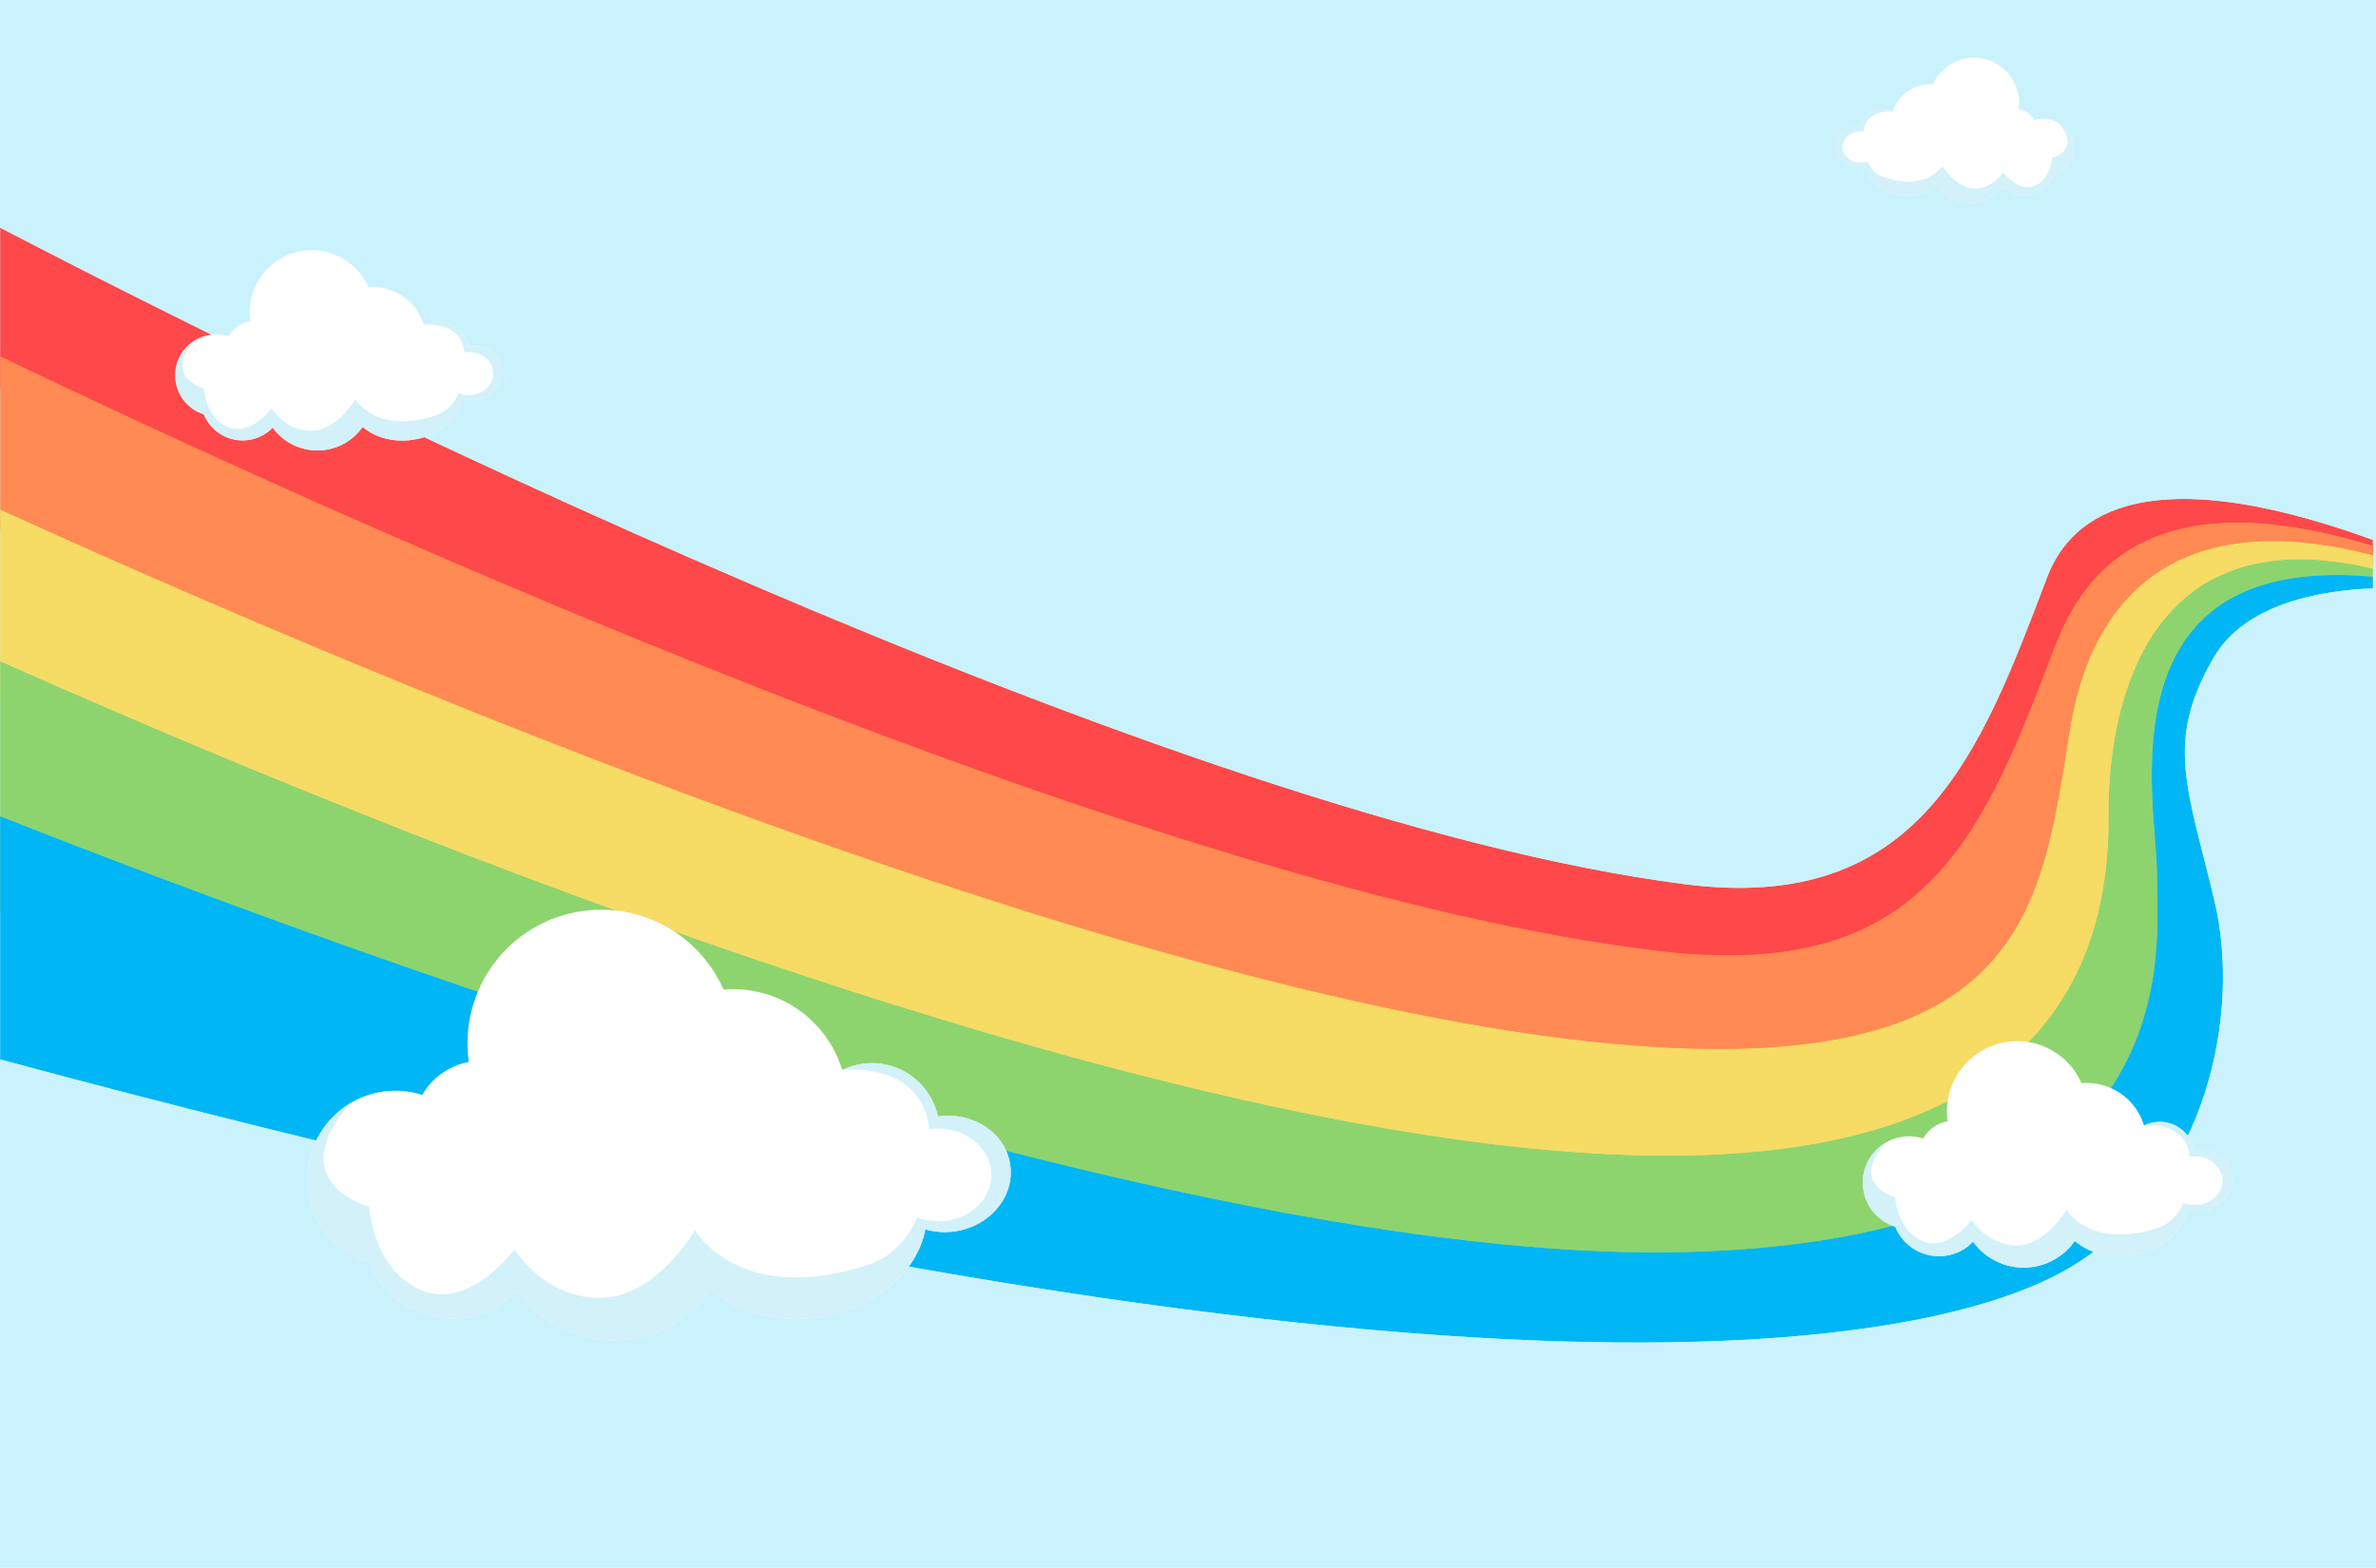
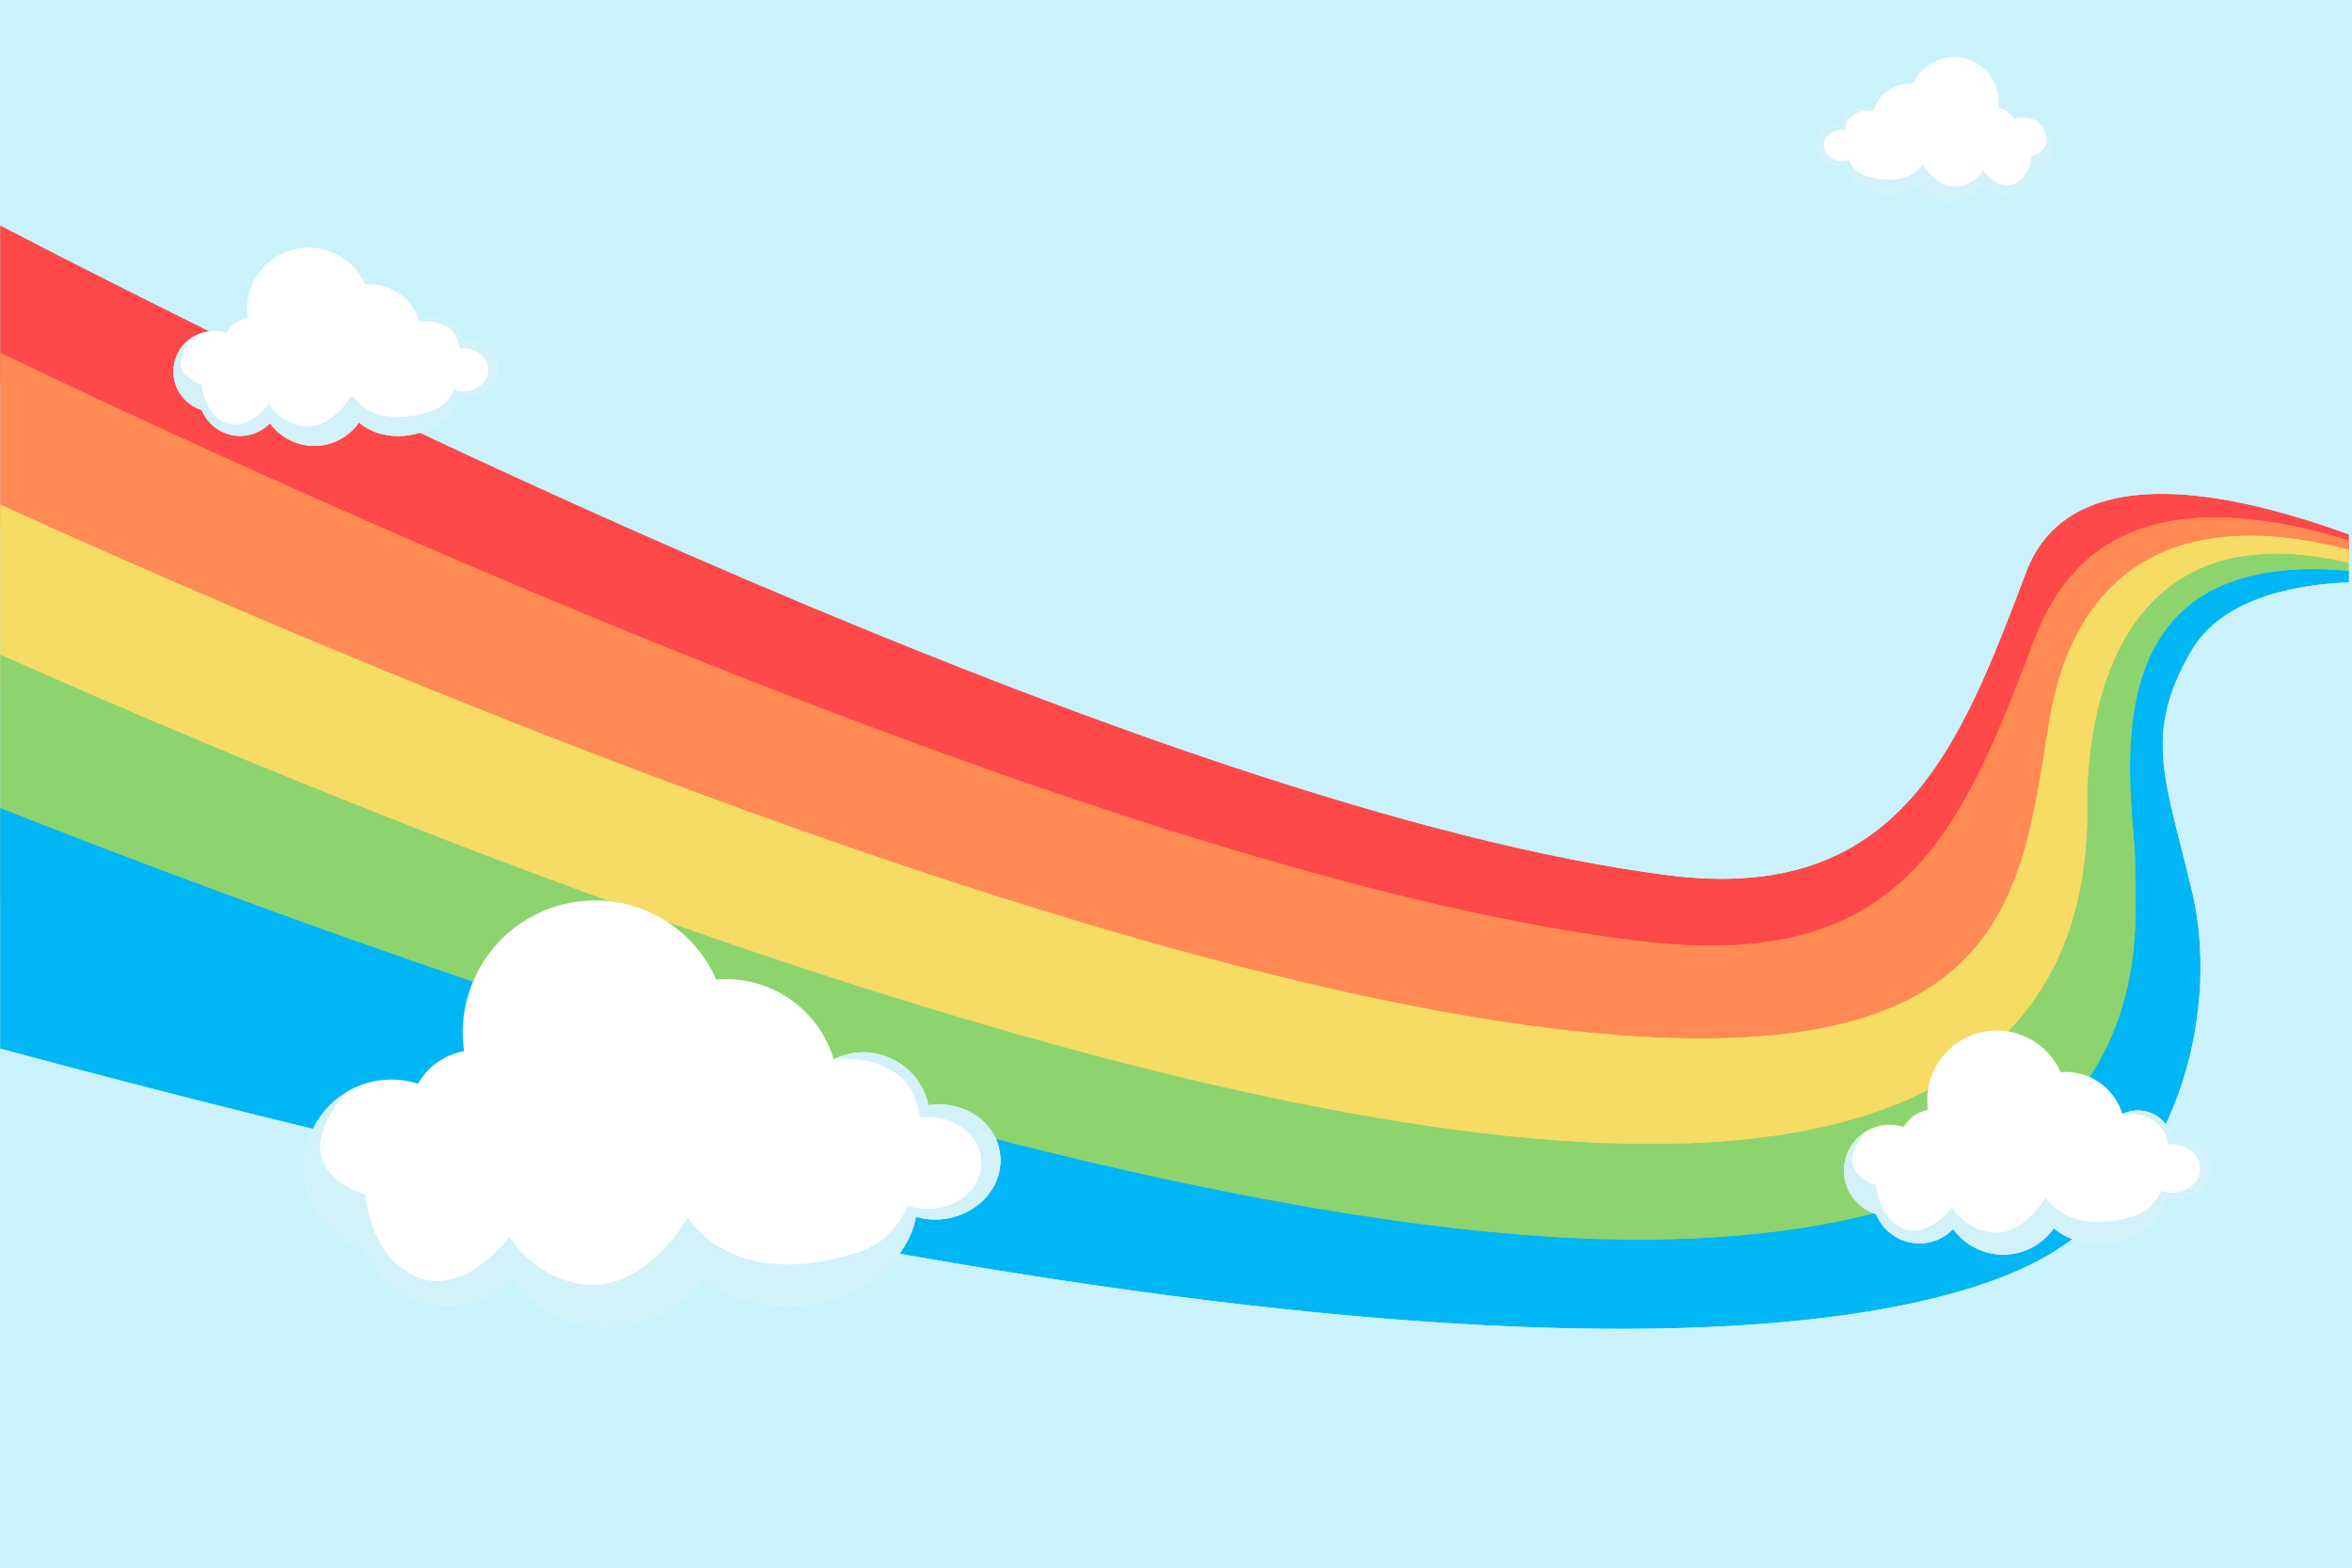
- <svg xmlns="http://www.w3.org/2000/svg" xmlns:xlink="http://www.w3.org/1999/xlink" width="823px" height="543px" viewBox="0 0 823 543" version="1.1">
+ <svg xmlns="http://www.w3.org/2000/svg" xmlns:xlink="http://www.w3.org/1999/xlink" width="240px" height="160px" viewBox="0 0 240 160" version="1.1">
  <defs>
-     <path d="M0.034,55.568 C439.661,254.16 602.051,276.17 657.145,250.744 C677.148,241.511 700.151,202.377 707.79,175.22 C712.768,157.49 724.547,129.929 734.888,121 C756.373,102.454 797.493,108.17 821.951,113.843 L821.951,108.201 C737.828,77.685 715.86,103.253 709.036,121.266 C685.933,182.255 665.01,237.878 583.71,227.492 C405.51,204.731 97.265,50.519 0.034,0.053 L0.034,55.568 Z" id="path-1" />
-     <path d="M0.034,60.809 C439.525,257.93 618.07,263.899 672.734,234.398 C692.757,223.594 716.301,203.213 720.884,139.663 C722.363,119.229 727.889,108.544 741.776,87.597 C755.54,66.838 797.163,69.145 821.951,72.642 L821.951,65.733 C737.07,39.582 718.231,83.398 710.842,102.853 C685.912,168.482 665.317,216.441 575.712,206.142 C400.557,186.012 105.301,50.496 0.034,0.032 L0.034,60.809 Z" id="path-3" />
-     <path d="M0.034,65.545 C431.305,245.145 623.006,247.037 677.708,213.349 C697.952,200.883 727.788,183.714 734.439,117.471 C736.577,96.155 732.771,75.379 750.417,45.802 C765.855,19.928 800.506,19.645 821.951,22.348 L821.951,16.237 C735.901,-6.116 720.695,53.576 716.949,76.568 C707.271,135.94 703.297,196.442 566.177,186.096 C395.21,173.196 112.801,51.686 0.034,0.403 L0.034,65.545 Z" id="path-5" />
-     <path d="M730.341,88.718 C730.777,129.783 717.299,199.482 597.899,206.551 C427.423,216.642 126.447,92.145 0.034,35.801 L0.034,122.796 C510.345,276.201 655.307,248.68 707.76,215.658 C727.228,203.402 756.338,163.022 749.272,107.919 C747.023,90.355 741.986,61.555 759.529,32.197 C774.418,7.276 803.339,5.712 821.951,7.727 L821.951,3.767 C812.562,1.544 804.134,0.537 796.56,0.537 C734.612,0.54 730.123,67.958 730.341,88.718" id="path-7" />
-     <path d="M747.115,104.313 C746.808,127.86 761.642,229.6 585.847,234.985 C417.932,240.129 131.163,135.778 0.034,84.04 L0.034,168.332 C503.423,303.803 671.142,268.419 717.864,239.897 C765.414,210.869 776.024,151.396 767.138,113.736 C757.816,74.231 749.644,58.631 766.767,29.132 C777.745,10.218 804.221,5.832 821.951,5.135 L821.951,1.092 C817.479,0.682 813.271,0.485 809.296,0.485 C728.147,0.488 747.402,82.644 747.115,104.313" id="path-9" />
+     <path d="M0.01,16.205 C128.212,74.117 175.568,80.536 191.634,73.121 C197.467,70.428 204.175,59.016 206.403,51.097 C207.855,45.927 211.29,37.889 214.305,35.286 C220.57,29.877 232.562,31.544 239.694,33.198 L239.694,31.553 C215.163,22.654 208.756,30.11 206.766,35.363 C200.029,53.149 193.927,69.369 170.219,66.34 C118.253,59.703 28.364,14.732 0.01,0.015 L0.01,16.205 Z" id="path-1" />
+     <path d="M0.01,17.733 C128.173,75.217 180.239,76.957 196.18,68.354 C202.019,65.204 208.885,59.26 210.221,40.728 C210.653,34.769 212.264,31.653 216.314,25.545 C220.328,19.491 232.466,20.164 239.694,21.184 L239.694,19.169 C214.941,11.543 209.448,24.32 207.293,29.994 C200.023,49.132 194.017,63.118 167.887,60.114 C116.809,54.244 30.707,14.725 0.01,0.009 L0.01,17.733 Z" id="path-3" />
+     <path d="M0.01,19.114 C125.776,71.488 181.679,72.04 197.63,62.216 C203.534,58.581 212.235,53.574 214.174,34.256 C214.798,28.04 213.688,21.982 218.834,13.357 C223.336,5.811 233.44,5.729 239.694,6.517 L239.694,4.735 C214.6,-1.784 210.166,15.624 209.074,22.328 C206.251,39.642 205.093,57.286 165.106,54.269 C115.25,50.507 32.895,15.072 0.01,0.117 L0.01,19.114 Z" id="path-5" />
+     <path d="M212.979,25.872 C213.106,37.847 209.176,58.172 174.357,60.234 C124.643,63.176 36.874,26.871 0.01,10.44 L0.01,35.809 C148.825,80.545 191.098,72.519 206.394,62.889 C212.071,59.315 220.56,47.54 218.5,31.471 C217.844,26.349 216.375,17.95 221.491,9.389 C225.833,2.122 234.267,1.666 239.694,2.253 L239.694,1.099 C236.956,0.45 234.498,0.157 232.29,0.157 C214.225,0.158 212.916,19.818 212.979,25.872" id="path-7" />
+     <path d="M217.871,30.419 C217.781,37.286 222.107,66.955 170.842,68.525 C121.876,70.026 38.249,39.595 0.01,24.507 L0.01,49.088 C146.806,88.594 195.716,78.275 209.341,69.958 C223.207,61.493 226.301,44.149 223.71,33.167 C220.991,21.647 218.608,17.098 223.602,8.495 C226.803,2.98 234.524,1.701 239.694,1.497 L239.694,0.319 C238.39,0.199 237.163,0.141 236.004,0.141 C212.339,0.142 217.954,24.1 217.871,30.419" id="path-9" />
  </defs>
  <g id="components" stroke="none" stroke-width="1" fill="none" fill-rule="evenodd">
    <g id="Illustration-rainbow-11">
-       <polygon id="Fill-1" fill="#CAF2FC" points="0 543 823 543 823 0 0 0" />
-       <g id="Group-37" transform="translate(0, 19)">
-         <g id="Group-3" transform="translate(0, 59.82192)">
-           <mask id="mask-2" fill="white">
-             <use xlink:href="#path-1" />
-           </mask>
-           <g id="Clip-2" />
-           <path d="M0.034,55.568 C439.661,254.16 602.051,276.17 657.145,250.744 C677.148,241.511 700.151,202.377 707.79,175.22 C712.768,157.49 724.547,129.929 734.888,121 C756.373,102.454 797.493,108.17 821.951,113.843 L821.951,108.201 C737.828,77.685 715.86,103.253 709.036,121.266 C685.933,182.255 665.01,237.878 583.71,227.492 C405.51,204.731 97.265,50.519 0.034,0.053 L0.034,55.568 Z" id="Fill-1" fill="#FE4849" mask="url(#mask-2)" />
+       <polygon id="Fill-1" fill="#CAF2FC" fill-rule="nonzero" points="0 160 240 160 240 0 0 0" />
+       <g id="Group-37" transform="translate(0, 5.540705)">
+         <g id="Group-3" transform="translate(0, 17.44503)">
+           <g id="Fill-1-Clipped">
+             <mask id="mask-2" fill="white">
+               <use xlink:href="#path-1" />
+             </mask>
+             <g id="path-1" />
+             <path d="M0.01,16.205 C128.212,74.117 175.568,80.536 191.634,73.121 C197.467,70.428 204.175,59.016 206.403,51.097 C207.855,45.927 211.29,37.889 214.305,35.286 C220.57,29.877 232.562,31.544 239.694,33.198 L239.694,31.553 C215.163,22.654 208.756,30.11 206.766,35.363 C200.029,53.149 193.927,69.369 170.219,66.34 C118.253,59.703 28.364,14.732 0.01,0.015 L0.01,16.205 Z" id="Fill-1" fill="#FE4849" fill-rule="nonzero" mask="url(#mask-2)" />
+           </g>
        </g>
-         <g id="Group-6" transform="translate(0, 104.3425)">
-           <mask id="mask-4" fill="white">
-             <use xlink:href="#path-3" />
-           </mask>
-           <g id="Clip-5" />
-           <path d="M0.034,60.809 C439.525,257.93 618.07,263.899 672.734,234.398 C692.757,223.594 716.301,203.213 720.884,139.663 C722.363,119.229 727.889,108.544 741.776,87.597 C755.54,66.838 797.163,69.145 821.951,72.642 L821.951,65.733 C737.07,39.582 718.231,83.398 710.842,102.853 C685.912,168.482 665.317,216.441 575.712,206.142 C400.557,186.012 105.301,50.496 0.034,0.032 L0.034,60.809 Z" id="Fill-4" fill="#FF8A53" mask="url(#mask-4)" />
+         <g id="Group-6" transform="translate(0, 30.42794)">
+           <g id="Fill-4-Clipped">
+             <mask id="mask-4" fill="white">
+               <use xlink:href="#path-3" />
+             </mask>
+             <g id="path-3" />
+             <path d="M0.01,17.733 C128.173,75.217 180.239,76.957 196.18,68.354 C202.019,65.204 208.885,59.26 210.221,40.728 C210.653,34.769 212.264,31.653 216.314,25.545 C220.328,19.491 232.466,20.164 239.694,21.184 L239.694,19.169 C214.941,11.543 209.448,24.32 207.293,29.994 C200.023,49.132 194.017,63.118 167.887,60.114 C116.809,54.244 30.707,14.725 0.01,0.009 L0.01,17.733 Z" id="Fill-4" fill="#FF8A53" fill-rule="nonzero" mask="url(#mask-4)" />
+           </g>
        </g>
-         <g id="Group-9" transform="translate(0, 157.0822)">
-           <mask id="mask-6" fill="white">
-             <use xlink:href="#path-5" />
-           </mask>
-           <g id="Clip-8" />
-           <path d="M0.034,65.545 C431.305,245.145 623.006,247.037 677.708,213.349 C697.952,200.883 727.788,183.714 734.439,117.471 C736.577,96.155 732.771,75.379 750.417,45.802 C765.855,19.928 800.506,19.645 821.951,22.348 L821.951,16.237 C735.901,-6.116 720.695,53.576 716.949,76.568 C707.271,135.94 703.297,196.442 566.177,186.096 C395.21,173.196 112.801,51.686 0.034,0.403 L0.034,65.545 Z" id="Fill-7" fill="#F6DB65" mask="url(#mask-6)" />
+         <g id="Group-9" transform="translate(0, 45.80769)">
+           <g id="Fill-7-Clipped">
+             <mask id="mask-6" fill="white">
+               <use xlink:href="#path-5" />
+             </mask>
+             <g id="path-5" />
+             <path d="M0.01,19.114 C125.776,71.488 181.679,72.04 197.63,62.216 C203.534,58.581 212.235,53.574 214.174,34.256 C214.798,28.04 213.688,21.982 218.834,13.357 C223.336,5.811 233.44,5.729 239.694,6.517 L239.694,4.735 C214.6,-1.784 210.166,15.624 209.074,22.328 C206.251,39.642 205.093,57.286 165.106,54.269 C115.25,50.507 32.895,15.072 0.01,0.117 L0.01,19.114 Z" id="Fill-7" fill="#F6DB65" fill-rule="nonzero" mask="url(#mask-6)" />
+           </g>
        </g>
-         <g id="Group-12" transform="translate(0, 174.2055)">
-           <mask id="mask-8" fill="white">
-             <use xlink:href="#path-7" />
-           </mask>
-           <g id="Clip-11" />
-           <path d="M730.341,88.718 C730.777,129.783 717.299,199.482 597.899,206.551 C427.423,216.642 126.447,92.145 0.034,35.801 L0.034,122.796 C510.345,276.201 655.307,248.68 707.76,215.658 C727.228,203.402 756.338,163.022 749.272,107.919 C747.023,90.355 741.986,61.555 759.529,32.197 C774.418,7.276 803.339,5.712 821.951,7.727 L821.951,3.767 C812.562,1.544 804.134,0.537 796.56,0.537 C734.612,0.54 730.123,67.958 730.341,88.718" id="Fill-10" fill="#8DD46F" mask="url(#mask-8)" />
+         <g id="Group-12" transform="translate(0, 50.80111)">
+           <g id="Fill-10-Clipped">
+             <mask id="mask-8" fill="white">
+               <use xlink:href="#path-7" />
+             </mask>
+             <g id="path-7" />
+             <path d="M212.979,25.872 C213.106,37.847 209.176,58.172 174.357,60.234 C124.643,63.176 36.874,26.871 0.01,10.44 L0.01,35.809 C148.825,80.545 191.098,72.519 206.394,62.889 C212.071,59.315 220.56,47.54 218.5,31.471 C217.844,26.349 216.375,17.95 221.491,9.389 C225.833,2.122 234.267,1.666 239.694,2.253 L239.694,1.099 C236.956,0.45 234.498,0.157 232.29,0.157 C214.225,0.158 212.916,19.818 212.979,25.872" id="Fill-10" fill="#8DD46F" fill-rule="nonzero" mask="url(#mask-8)" />
+           </g>
        </g>
-         <g id="Group-15" transform="translate(0, 179.6849)">
-           <mask id="mask-10" fill="white">
-             <use xlink:href="#path-9" />
-           </mask>
-           <g id="Clip-14" />
-           <path d="M747.115,104.313 C746.808,127.86 761.642,229.6 585.847,234.985 C417.932,240.129 131.163,135.778 0.034,84.04 L0.034,168.332 C503.423,303.803 671.142,268.419 717.864,239.897 C765.414,210.869 776.024,151.396 767.138,113.736 C757.816,74.231 749.644,58.631 766.767,29.132 C777.745,10.218 804.221,5.832 821.951,5.135 L821.951,1.092 C817.479,0.682 813.271,0.485 809.296,0.485 C728.147,0.488 747.402,82.644 747.115,104.313" id="Fill-13" fill="#01B6F5" mask="url(#mask-10)" />
+         <g id="Group-15" transform="translate(0, 52.39901)">
+           <g id="Fill-13-Clipped">
+             <mask id="mask-10" fill="white">
+               <use xlink:href="#path-9" />
+             </mask>
+             <g id="path-9" />
+             <path d="M217.871,30.419 C217.781,37.286 222.107,66.955 170.842,68.525 C121.876,70.026 38.249,39.595 0.01,24.507 L0.01,49.088 C146.806,88.594 195.716,78.275 209.341,69.958 C223.207,61.493 226.301,44.149 223.71,33.167 C220.991,21.647 218.608,17.098 223.602,8.495 C226.803,2.98 234.524,1.701 239.694,1.497 L239.694,0.319 C238.39,0.199 237.163,0.141 236.004,0.141 C212.339,0.142 217.954,24.1 217.871,30.419" id="Fill-13" fill="#01B6F5" fill-rule="nonzero" mask="url(#mask-10)" />
+           </g>
        </g>
-         <g id="Group-36" transform="translate(60.61644, 0)">
-           <path d="M264.455,367.76 C264.39,367.77 264.32,367.787 264.253,367.796 C261.71,355.904 250.401,347.816 238.169,349.52 C235.653,349.872 233.285,350.622 231.118,351.682 C225.789,334.051 208.717,322.211 190.004,323.811 C181.876,305.316 162.223,293.663 141.23,296.588 C115.899,300.116 98.224,323.509 101.754,348.839 C101.756,348.855 101.756,348.87 101.764,348.89 C94.736,350.165 88.97,354.48 85.645,360.293 C81.429,358.941 76.86,358.462 72.181,359.113 C55.514,361.434 43.889,376.825 46.21,393.49 C47.883,405.513 56.383,414.884 67.238,418.314 C72.477,431.246 85.958,439.492 100.408,437.479 C107.594,436.477 113.846,433.08 118.525,428.232 C127.15,440.167 141.91,447.057 157.511,444.885 C169.3,443.242 179.213,436.742 185.528,427.694 C194.353,435.413 207.962,439.393 222.489,437.368 C242.134,434.633 257.171,421.792 259.899,406.859 C263.045,407.779 266.473,408.077 270.004,407.586 C282.203,405.886 290.848,395.594 289.317,384.596 C287.782,373.597 276.652,366.06 264.455,367.76" id="Fill-17" fill="#FFFFFF" />
-           <path d="M289.317,384.596 C287.782,373.597 276.652,366.06 264.455,367.76 C264.39,367.77 264.32,367.787 264.253,367.797 C261.71,355.904 250.401,347.816 238.169,349.52 C235.653,349.872 233.285,350.622 231.118,351.682 C231.118,351.682 258.602,348.166 261.286,372.184 C262.286,372.038 263.304,371.943 264.352,371.943 C274.549,371.943 282.811,379.143 282.811,388.022 C282.811,396.902 274.549,404.101 264.352,404.101 C261.749,404.101 259.276,403.627 257.031,402.781 C253.897,409.936 248.663,416.383 239.948,419.205 C195.055,433.753 180.129,407.109 180.129,407.109 C180.129,407.109 166.688,430.632 147.197,430.632 C127.707,430.632 117.623,413.83 117.623,413.83 C117.623,413.83 102.239,434.894 85.36,427.944 C68.48,420.994 67.215,399.043 67.215,399.043 C67.215,399.043 36.392,390.927 60.867,363.065 C50.616,369.137 44.465,380.951 46.21,393.49 C47.883,405.513 56.384,414.884 67.238,418.314 C72.477,431.246 85.958,439.492 100.408,437.479 C107.594,436.477 113.846,433.08 118.526,428.232 C127.15,440.167 141.91,447.057 157.511,444.885 C169.3,443.242 179.214,436.742 185.528,427.694 C194.353,435.413 207.962,439.393 222.489,437.368 C242.134,434.633 257.171,421.792 259.899,406.86 C263.045,407.779 266.473,408.077 270.004,407.586 C282.203,405.886 290.848,395.594 289.317,384.596" id="Fill-19" fill="#D2F1F9" />
-           <path d="M101.719,100.995 C101.688,101 101.656,101.008 101.624,101.011 C100.442,95.48 95.182,91.718 89.492,92.51 C88.321,92.675 87.22,93.023 86.212,93.517 C83.734,85.315 75.792,79.808 67.088,80.552 C63.308,71.95 54.167,66.53 44.402,67.89 C32.619,69.531 24.398,80.413 26.04,92.194 C26.041,92.201 26.041,92.209 26.045,92.217 C22.775,92.811 20.094,94.817 18.547,97.522 C16.586,96.893 14.461,96.67 12.284,96.973 C4.532,98.052 -0.875,105.21 0.204,112.963 C0.982,118.555 4.936,122.915 9.985,124.509 C12.422,130.525 18.693,134.36 25.414,133.424 C28.756,132.957 31.665,131.378 33.841,129.123 C37.852,134.674 44.718,137.879 51.975,136.869 C57.458,136.104 62.069,133.082 65.007,128.873 C69.112,132.463 75.441,134.314 82.199,133.372 C91.336,132.101 98.33,126.128 99.599,119.182 C101.062,119.609 102.657,119.748 104.299,119.519 C109.974,118.729 113.995,113.941 113.283,108.826 C112.569,103.71 107.392,100.204 101.719,100.995" id="Fill-22" fill="#FFFFFF" />
-           <path d="M113.283,108.826 C112.568,103.71 107.392,100.204 101.718,100.995 C101.688,100.999 101.655,101.007 101.625,101.012 C100.442,95.481 95.182,91.718 89.492,92.511 C88.322,92.675 87.22,93.024 86.212,93.516 C86.212,93.516 98.996,91.881 100.245,103.053 C100.71,102.985 101.183,102.94 101.671,102.94 C106.414,102.94 110.257,106.29 110.257,110.42 C110.257,114.549 106.414,117.898 101.671,117.898 C100.46,117.898 99.31,117.678 98.265,117.284 C96.808,120.612 94.373,123.612 90.319,124.924 C69.438,131.69 62.495,119.298 62.495,119.298 C62.495,119.298 56.243,130.24 47.177,130.24 C38.112,130.24 33.421,122.424 33.421,122.424 C33.421,122.424 26.266,132.221 18.415,128.989 C10.563,125.756 9.975,115.547 9.975,115.547 C9.975,115.547 -4.362,111.771 7.022,98.811 C2.253,101.635 -0.608,107.13 0.204,112.963 C0.982,118.555 4.936,122.914 9.986,124.509 C12.422,130.525 18.692,134.36 25.414,133.424 C28.756,132.957 31.664,131.378 33.841,129.123 C37.853,134.674 44.718,137.879 51.975,136.868 C57.459,136.104 62.07,133.081 65.007,128.873 C69.112,132.464 75.441,134.314 82.199,133.372 C91.336,132.101 98.33,126.128 99.599,119.181 C101.063,119.609 102.657,119.748 104.299,119.519 C109.974,118.729 113.995,113.942 113.283,108.826" id="Fill-24" fill="#D2F1F9" />
-           <path d="M583.751,25.112 C583.773,25.116 583.797,25.122 583.82,25.125 C584.677,21.117 588.49,18.389 592.613,18.964 C593.462,19.082 594.26,19.334 594.99,19.693 C596.786,13.748 602.543,9.756 608.851,10.297 C611.591,4.062 618.216,0.132 625.294,1.119 C633.833,2.308 639.792,10.195 638.602,18.734 C638.601,18.739 638.601,18.745 638.599,18.751 C640.968,19.181 642.912,20.636 644.033,22.595 C645.454,22.14 646.994,21.978 648.573,22.197 C654.192,22.98 658.11,28.169 657.327,33.787 C656.764,37.84 653.899,40.999 650.238,42.156 C648.472,46.516 643.928,49.296 639.056,48.617 C636.633,48.278 634.526,47.134 632.948,45.5 C630.04,49.523 625.064,51.846 619.805,51.114 C615.83,50.559 612.489,48.368 610.36,45.319 C607.385,47.921 602.797,49.262 597.899,48.58 C591.276,47.658 586.207,43.329 585.287,38.294 C584.226,38.604 583.071,38.706 581.881,38.539 C577.768,37.967 574.854,34.497 575.37,30.788 C575.888,27.081 579.639,24.54 583.751,25.112" id="Fill-27" fill="#FFFFFF" />
-           <path d="M575.37,30.789 C575.888,27.081 579.639,24.54 583.751,25.113 C583.773,25.116 583.797,25.122 583.82,25.125 C584.676,21.117 588.489,18.389 592.613,18.964 C593.461,19.082 594.26,19.334 594.99,19.693 C594.99,19.693 585.724,18.506 584.82,26.604 C584.483,26.555 584.139,26.523 583.786,26.523 C580.349,26.523 577.563,28.95 577.563,31.944 C577.563,34.937 580.349,37.364 583.786,37.364 C584.663,37.364 585.498,37.204 586.255,36.919 C587.311,39.332 589.075,41.505 592.013,42.456 C607.148,47.36 612.18,38.379 612.18,38.379 C612.18,38.379 616.711,46.309 623.282,46.309 C629.853,46.309 633.252,40.644 633.252,40.644 C633.252,40.644 638.439,47.746 644.129,45.402 C649.82,43.059 650.246,35.659 650.246,35.659 C650.246,35.659 660.637,32.923 652.386,23.53 C655.842,25.577 657.916,29.56 657.327,33.787 C656.763,37.84 653.898,41 650.239,42.156 C648.472,46.516 643.928,49.296 639.056,48.617 C636.633,48.278 634.526,47.134 632.948,45.5 C630.04,49.523 625.065,51.846 619.805,51.114 C615.83,50.559 612.489,48.368 610.36,45.319 C607.385,47.921 602.797,49.262 597.899,48.58 C591.276,47.658 586.207,43.329 585.287,38.294 C584.226,38.604 583.071,38.706 581.881,38.539 C577.768,37.966 574.854,34.497 575.37,30.789" id="Fill-29" fill="#D2F1F9" />
-           <path d="M699.566,379.339 C699.532,379.345 699.495,379.353 699.46,379.358 C698.122,373.103 692.174,368.85 685.741,369.746 C684.418,369.931 683.172,370.325 682.032,370.883 C679.23,361.61 670.25,355.382 660.409,356.224 C656.134,346.497 645.797,340.368 634.755,341.906 C621.433,343.762 612.137,356.066 613.993,369.388 C613.994,369.395 613.994,369.404 613.998,369.414 C610.302,370.085 607.27,372.355 605.52,375.412 C603.303,374.701 600.9,374.448 598.439,374.791 C589.673,376.012 583.559,384.107 584.779,392.872 C585.659,399.195 590.131,404.125 595.84,405.928 C598.595,412.73 605.685,417.067 613.285,416.008 C617.065,415.482 620.353,413.695 622.813,411.145 C627.35,417.423 635.113,421.047 643.319,419.904 C649.52,419.039 654.733,415.621 658.055,410.862 C662.696,414.922 669.853,417.014 677.494,415.949 C687.826,414.512 695.735,407.758 697.17,399.903 C698.825,400.387 700.628,400.545 702.485,400.286 C708.901,399.392 713.448,393.979 712.643,388.195 C711.835,382.409 705.981,378.445 699.566,379.339" id="Fill-32" fill="#FFFFFF" />
-           <path d="M712.643,388.194 C711.835,382.409 705.981,378.446 699.566,379.339 C699.532,379.344 699.496,379.353 699.46,379.358 C698.122,373.104 692.174,368.85 685.741,369.746 C684.417,369.931 683.173,370.325 682.033,370.883 C682.033,370.883 696.487,369.033 697.9,381.666 C698.426,381.589 698.961,381.54 699.512,381.54 C704.875,381.54 709.221,385.327 709.221,389.996 C709.221,394.666 704.875,398.453 699.512,398.453 C698.143,398.453 696.842,398.203 695.661,397.759 C694.013,401.522 691.26,404.913 686.677,406.397 C663.065,414.048 655.214,400.035 655.214,400.035 C655.214,400.035 648.145,412.407 637.894,412.407 C627.643,412.407 622.339,403.57 622.339,403.57 C622.339,403.57 614.248,414.649 605.371,410.993 C596.493,407.338 595.826,395.792 595.826,395.792 C595.826,395.792 579.615,391.525 592.488,376.87 C587.096,380.063 583.861,386.277 584.779,392.872 C585.659,399.196 590.13,404.125 595.839,405.929 C598.595,412.73 605.685,417.067 613.285,416.008 C617.065,415.481 620.353,413.694 622.814,411.145 C627.35,417.422 635.113,421.046 643.319,419.904 C649.52,419.039 654.733,415.62 658.054,410.862 C662.696,414.922 669.853,417.014 677.495,415.949 C687.826,414.512 695.735,407.757 697.17,399.904 C698.825,400.388 700.628,400.544 702.485,400.285 C708.901,399.392 713.448,393.979 712.643,388.194" id="Fill-34" fill="#D2F1F9" />
+         <g id="Group-36" transform="translate(17.67673, 0)" fill-rule="nonzero">
+           <path d="M77.119,107.245 C77.1,107.248 77.08,107.253 77.06,107.255 C76.319,103.787 73.021,101.429 69.454,101.926 C68.72,102.028 68.03,102.247 67.398,102.556 C65.844,97.415 60.865,93.962 55.408,94.428 C53.038,89.035 47.307,85.637 41.185,86.49 C33.798,87.519 28.644,94.341 29.673,101.727 C29.674,101.732 29.674,101.736 29.676,101.742 C27.627,102.114 25.945,103.372 24.976,105.067 C23.746,104.673 22.414,104.533 21.049,104.723 C16.189,105.4 12.799,109.888 13.476,114.748 C13.963,118.254 16.442,120.987 19.608,121.987 C21.135,125.758 25.067,128.163 29.281,127.576 C31.376,127.284 33.199,126.293 34.564,124.879 C37.079,128.36 41.383,130.369 45.933,129.736 C49.371,129.256 52.261,127.361 54.103,124.723 C56.676,126.973 60.645,128.134 64.881,127.543 C70.61,126.746 74.995,123.001 75.791,118.647 C76.708,118.915 77.708,119.002 78.737,118.859 C82.295,118.363 84.816,115.362 84.37,112.154 C83.922,108.947 80.676,106.749 77.119,107.245" id="Fill-17" fill="#FFFFFF" />
+           <path d="M84.37,112.154 C83.922,108.947 80.676,106.749 77.119,107.245 C77.1,107.248 77.08,107.253 77.06,107.255 C76.319,103.787 73.021,101.429 69.454,101.926 C68.72,102.028 68.03,102.247 67.398,102.556 C67.398,102.556 75.412,101.531 76.195,108.535 C76.487,108.492 76.784,108.465 77.089,108.465 C80.063,108.465 82.472,110.564 82.472,113.153 C82.472,115.743 80.063,117.842 77.089,117.842 C76.33,117.842 75.609,117.704 74.954,117.457 C74.04,119.544 72.514,121.424 69.973,122.247 C56.881,126.489 52.528,118.719 52.528,118.719 C52.528,118.719 48.609,125.579 42.925,125.579 C37.241,125.579 34.301,120.679 34.301,120.679 C34.301,120.679 29.815,126.822 24.892,124.795 C19.97,122.769 19.601,116.367 19.601,116.367 C19.601,116.367 10.612,114.001 17.75,105.876 C14.76,107.646 12.967,111.091 13.476,114.748 C13.963,118.254 16.442,120.987 19.608,121.987 C21.135,125.758 25.067,128.163 29.281,127.576 C31.376,127.284 33.199,126.293 34.564,124.879 C37.079,128.36 41.383,130.369 45.933,129.736 C49.371,129.256 52.262,127.361 54.103,124.723 C56.676,126.973 60.645,128.134 64.881,127.543 C70.61,126.746 74.995,123.001 75.791,118.647 C76.708,118.915 77.708,119.002 78.737,118.858 C82.295,118.363 84.816,115.362 84.37,112.154" id="Fill-19" fill="#D2F1F9" />
+           <path d="M29.663,29.452 C29.654,29.453 29.644,29.455 29.635,29.456 C29.29,27.844 27.756,26.746 26.097,26.978 C25.756,27.025 25.435,27.127 25.141,27.271 C24.418,24.879 22.102,23.273 19.564,23.49 C18.462,20.982 15.796,19.401 12.948,19.798 C9.512,20.276 7.115,23.45 7.594,26.885 C7.594,26.887 7.594,26.89 7.595,26.892 C6.642,27.065 5.86,27.65 5.409,28.439 C4.837,28.255 4.217,28.191 3.582,28.279 C1.322,28.594 -0.255,30.681 0.06,32.942 C0.286,34.573 1.44,35.844 2.912,36.309 C3.622,38.063 5.451,39.182 7.411,38.909 C8.386,38.772 9.234,38.312 9.868,37.654 C11.038,39.273 13.04,40.208 15.157,39.913 C16.756,39.69 18.1,38.809 18.957,37.581 C20.154,38.628 22,39.168 23.97,38.893 C26.635,38.523 28.675,36.781 29.045,34.755 C29.471,34.88 29.936,34.92 30.415,34.854 C32.07,34.623 33.243,33.227 33.035,31.735 C32.827,30.243 31.317,29.221 29.663,29.452" id="Fill-22" fill="#FFFFFF" />
+           <path d="M33.035,31.735 C32.827,30.243 31.317,29.221 29.663,29.452 C29.654,29.453 29.644,29.455 29.635,29.457 C29.29,27.844 27.756,26.746 26.097,26.978 C25.756,27.025 25.435,27.127 25.141,27.271 C25.141,27.271 28.869,26.794 29.233,30.052 C29.369,30.032 29.507,30.019 29.649,30.019 C31.032,30.019 32.153,30.996 32.153,32.2 C32.153,33.404 31.032,34.381 29.649,34.381 C29.296,34.381 28.96,34.317 28.656,34.202 C28.231,35.172 27.521,36.047 26.339,36.43 C20.249,38.403 18.225,34.789 18.225,34.789 C18.225,34.789 16.401,37.98 13.758,37.98 C11.114,37.98 9.746,35.701 9.746,35.701 C9.746,35.701 7.66,38.558 5.37,37.615 C3.08,36.672 2.909,33.695 2.909,33.695 C2.909,33.695 -1.272,32.594 2.048,28.815 C0.657,29.638 -0.177,31.241 0.06,32.942 C0.286,34.572 1.44,35.844 2.912,36.309 C3.622,38.063 5.451,39.182 7.411,38.909 C8.386,38.772 9.234,38.312 9.869,37.654 C11.038,39.273 13.041,40.208 15.157,39.913 C16.756,39.69 18.101,38.809 18.957,37.581 C20.154,38.629 22,39.168 23.97,38.893 C26.635,38.523 28.675,36.781 29.045,34.755 C29.472,34.88 29.936,34.92 30.415,34.854 C32.07,34.623 33.243,33.227 33.035,31.735" id="Fill-24" fill="#D2F1F9" />
+           <path d="M170.231,7.323 C170.237,7.324 170.244,7.326 170.251,7.327 C170.501,6.158 171.613,5.363 172.815,5.53 C173.063,5.565 173.296,5.638 173.509,5.743 C174.032,4.009 175.711,2.845 177.551,3.003 C178.35,1.184 180.282,0.039 182.346,0.326 C184.836,0.673 186.574,2.973 186.227,5.463 C186.226,5.465 186.226,5.466 186.226,5.468 C186.917,5.593 187.483,6.018 187.81,6.589 C188.225,6.456 188.674,6.409 189.134,6.473 C190.773,6.701 191.915,8.214 191.687,9.853 C191.523,11.035 190.687,11.956 189.62,12.293 C189.105,13.565 187.78,14.376 186.359,14.177 C185.653,14.079 185.038,13.745 184.578,13.269 C183.73,14.442 182.279,15.119 180.745,14.906 C179.586,14.744 178.612,14.105 177.991,13.216 C177.123,13.974 175.785,14.366 174.357,14.167 C172.426,13.898 170.947,12.635 170.679,11.167 C170.37,11.257 170.033,11.287 169.686,11.239 C168.486,11.072 167.637,10.06 167.787,8.978 C167.938,7.897 169.032,7.156 170.231,7.323" id="Fill-27" fill="#FFFFFF" />
+           <path d="M167.787,8.978 C167.938,7.897 169.032,7.156 170.231,7.323 C170.238,7.324 170.245,7.326 170.251,7.327 C170.501,6.158 171.613,5.362 172.815,5.53 C173.063,5.565 173.296,5.638 173.509,5.743 C173.509,5.743 170.807,5.397 170.543,7.758 C170.445,7.744 170.344,7.734 170.241,7.734 C169.239,7.734 168.427,8.442 168.427,9.315 C168.427,10.188 169.239,10.896 170.241,10.896 C170.497,10.896 170.741,10.849 170.961,10.766 C171.269,11.47 171.784,12.104 172.641,12.381 C177.054,13.811 178.521,11.192 178.521,11.192 C178.521,11.192 179.843,13.504 181.759,13.504 C183.675,13.504 184.667,11.852 184.667,11.852 C184.667,11.852 186.179,13.924 187.838,13.24 C189.498,12.557 189.622,10.399 189.622,10.399 C189.622,10.399 192.652,9.601 190.246,6.862 C191.254,7.459 191.859,8.62 191.687,9.853 C191.523,11.035 190.687,11.956 189.62,12.293 C189.105,13.565 187.78,14.376 186.359,14.177 C185.652,14.079 185.038,13.745 184.578,13.269 C183.73,14.442 182.279,15.119 180.745,14.906 C179.586,14.744 178.612,14.105 177.991,13.216 C177.123,13.974 175.785,14.366 174.357,14.167 C172.426,13.898 170.947,12.635 170.679,11.167 C170.37,11.257 170.033,11.287 169.686,11.238 C168.486,11.071 167.637,10.06 167.787,8.978" id="Fill-29" fill="#D2F1F9" />
+           <path d="M204.005,110.621 C203.995,110.623 203.984,110.626 203.974,110.627 C203.584,108.803 201.849,107.563 199.973,107.824 C199.587,107.878 199.224,107.993 198.891,108.155 C198.074,105.451 195.456,103.635 192.586,103.881 C191.339,101.044 188.325,99.257 185.105,99.705 C181.22,100.246 178.509,103.835 179.05,107.719 C179.051,107.722 179.051,107.724 179.052,107.727 C177.974,107.923 177.09,108.585 176.579,109.476 C175.933,109.269 175.232,109.195 174.514,109.295 C171.958,109.651 170.175,112.012 170.531,114.568 C170.787,116.412 172.092,117.849 173.756,118.375 C174.56,120.359 176.628,121.623 178.844,121.315 C179.946,121.161 180.905,120.64 181.622,119.897 C182.945,121.727 185.209,122.784 187.602,122.451 C189.41,122.199 190.931,121.202 191.899,119.814 C193.253,120.998 195.34,121.608 197.568,121.298 C200.581,120.878 202.887,118.909 203.306,116.618 C203.789,116.759 204.314,116.805 204.856,116.73 C206.727,116.469 208.053,114.891 207.818,113.204 C207.582,111.517 205.875,110.361 204.005,110.621" id="Fill-32" fill="#FFFFFF" />
+           <path d="M207.818,113.204 C207.582,111.517 205.875,110.361 204.005,110.621 C203.995,110.623 203.984,110.626 203.974,110.627 C203.584,108.803 201.849,107.563 199.973,107.824 C199.587,107.878 199.224,107.993 198.892,108.156 C198.892,108.156 203.107,107.616 203.519,111.3 C203.672,111.277 203.828,111.263 203.989,111.263 C205.553,111.263 206.82,112.367 206.82,113.729 C206.82,115.091 205.553,116.195 203.989,116.195 C203.59,116.195 203.21,116.122 202.866,115.993 C202.385,117.09 201.582,118.079 200.246,118.512 C193.36,120.743 191.071,116.657 191.071,116.657 C191.071,116.657 189.009,120.265 186.02,120.265 C183.031,120.265 181.484,117.687 181.484,117.687 C181.484,117.687 179.125,120.918 176.536,119.852 C173.947,118.786 173.753,115.419 173.753,115.419 C173.753,115.419 169.025,114.175 172.779,109.901 C171.207,110.832 170.263,112.644 170.531,114.568 C170.788,116.412 172.092,117.849 173.756,118.375 C174.56,120.359 176.628,121.623 178.844,121.315 C179.946,121.161 180.905,120.64 181.623,119.896 C182.945,121.727 185.209,122.784 187.602,122.451 C189.41,122.198 190.931,121.202 191.899,119.814 C193.253,120.998 195.34,121.608 197.568,121.297 C200.581,120.878 202.887,118.909 203.306,116.618 C203.789,116.759 204.314,116.805 204.856,116.73 C206.727,116.469 208.053,114.89 207.818,113.204" id="Fill-34" fill="#D2F1F9" />
        </g>
      </g>
    </g>
  </g>
</svg>
